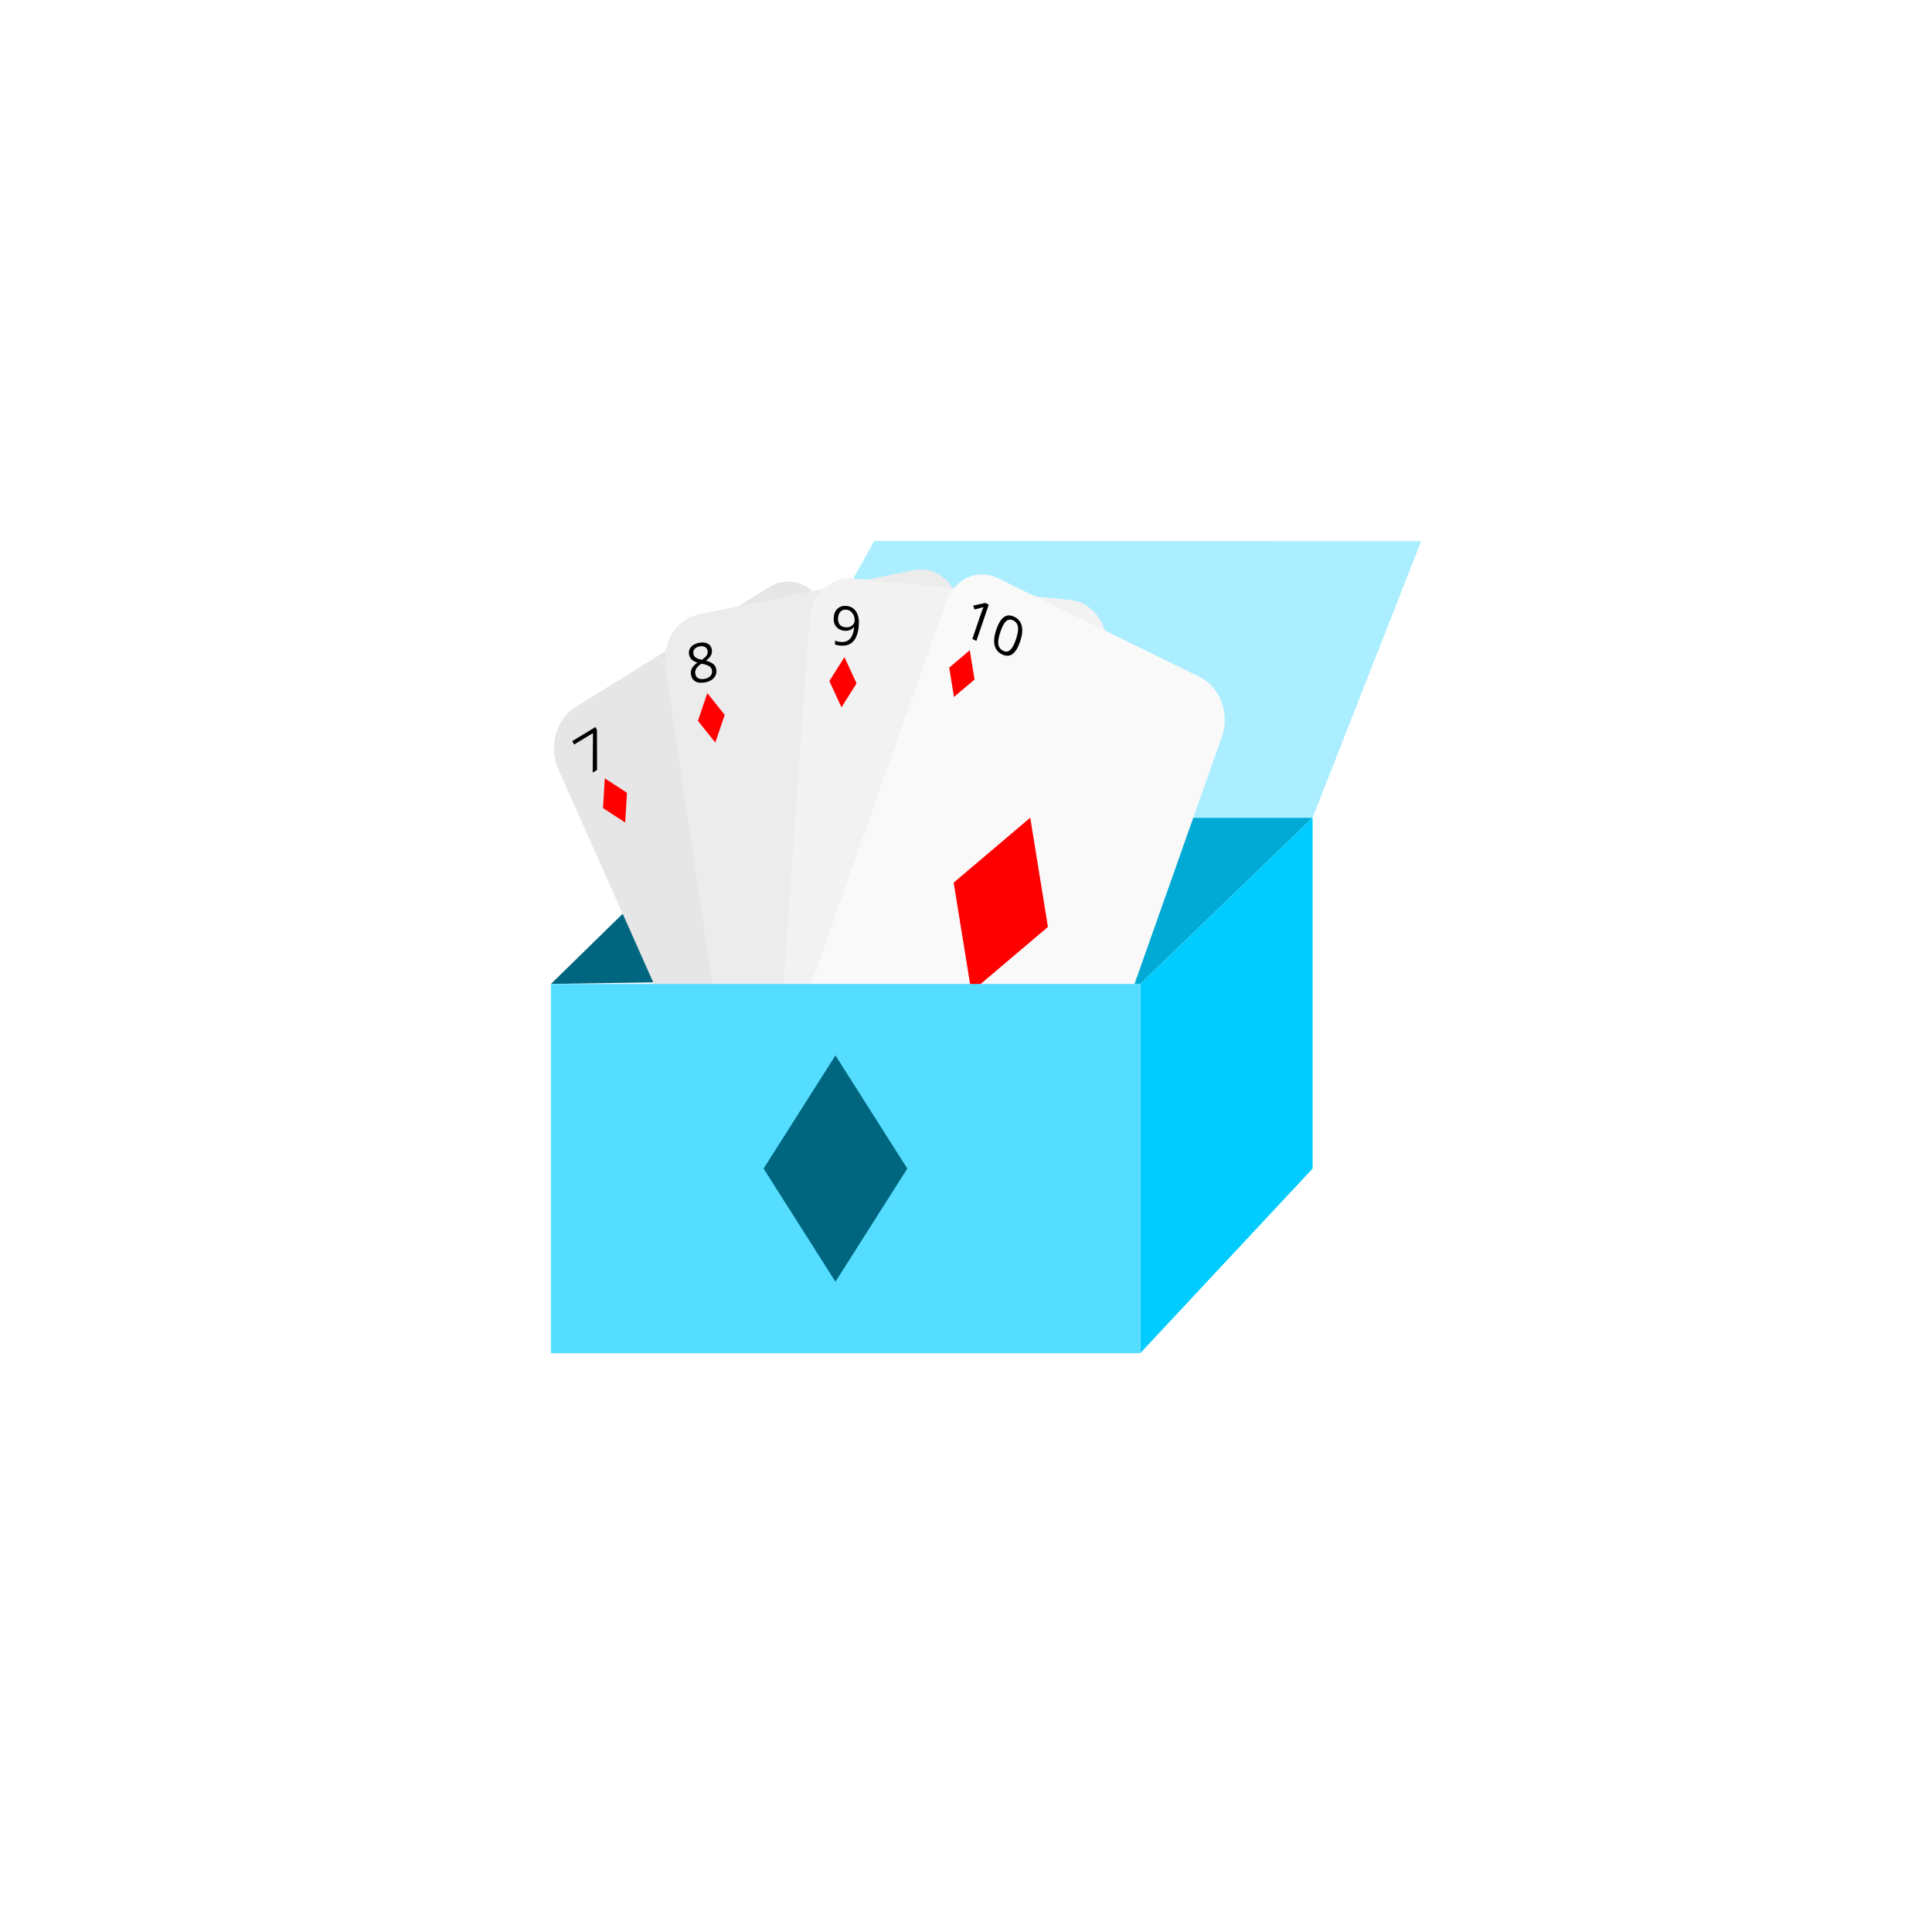
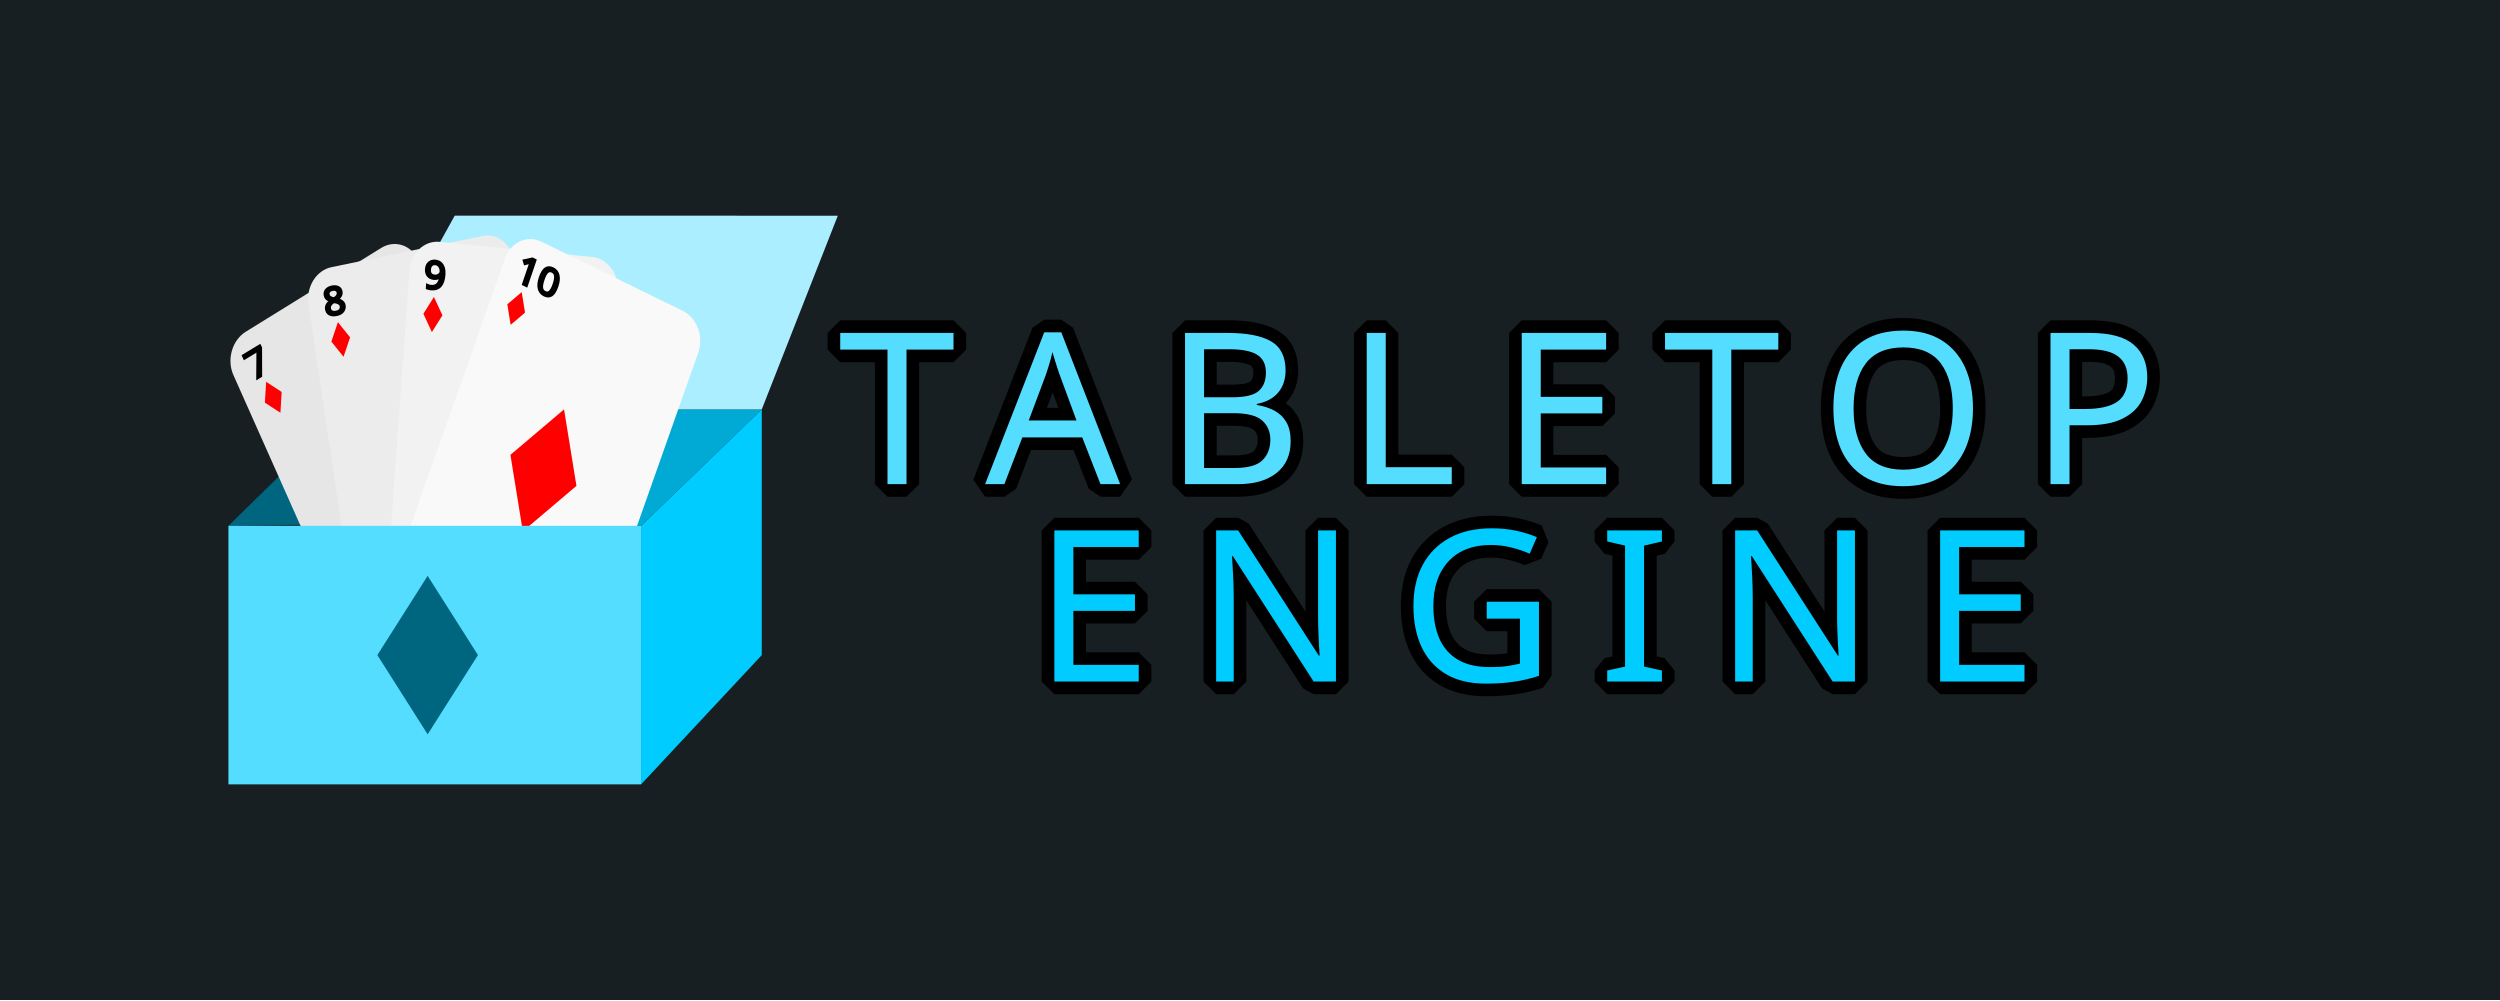
- <svg xmlns="http://www.w3.org/2000/svg" width="1000" height="1000" viewBox="0 0 264.583 264.583" version="1.1" id="svg1" xml:space="preserve">
+ <svg xmlns="http://www.w3.org/2000/svg" width="300mm" height="120mm" viewBox="0 0 300 120" version="1.1" id="svg1" xml:space="preserve">
  <defs id="defs1" />
-   <g id="layer1" transform="matrix(0.7616288,0,0,0.8970166,-2.951955,-68.83752)">
-     <path style="fill:#00aad4;fill-opacity:1;stroke:#000000;stroke-width:0;stroke-dasharray:none;stroke-opacity:1;paint-order:markers fill stroke" d="M 239.894,201.579 H 133.491 l -0.531,24.98 75.94,0.4 z" id="path75" />
-     <path style="fill:#006680;fill-opacity:1;stroke:#000000;stroke-width:0;stroke-dasharray:none;stroke-opacity:1;paint-order:markers fill stroke" d="m 133.491,201.579 -30.548,25.38 30.017,-0.4 z" id="path76" />
-     <path style="fill:#aaeeff;fill-opacity:1;stroke:#000000;stroke-width:0;stroke-dasharray:none;stroke-opacity:1;paint-order:markers fill stroke" d="m 239.894,201.579 19.523,-42.225 -98.363,-0.019 -27.563,42.244 z" id="path77" />
-     <g id="g77" transform="matrix(1.080017,0.1676145,-0.1676145,1.080017,22.86996,-39.08472)" style="stroke:#000000;stroke-width:0;stroke-dasharray:none;stroke-opacity:1;paint-order:markers fill stroke">
-       <g id="g52" transform="matrix(0.3829445,0.2144706,-0.2341302,0.3878716,144.1282,117.5879)" style="stroke:#000000;stroke-width:0;stroke-dasharray:none;stroke-opacity:1;paint-order:markers fill stroke">
-         <rect style="fill:#e6e6e6;fill-opacity:1;stroke:#000000;stroke-width:0;stroke-dasharray:none;stroke-opacity:1;paint-order:markers fill stroke" id="rect49" width="192.509" height="107.706" x="84.682" y="65.737" ry="14.461" transform="rotate(23.28354)" />
-         <rect style="fill:#ff0000;fill-opacity:1;stroke:#000000;stroke-width:0;stroke-dasharray:none;stroke-opacity:1;paint-order:markers fill stroke" id="rect50" width="35.18" height="35.18" x="-239.96" y="-30.182" transform="matrix(-0.5907673,-0.806842,0.9878831,-0.1551997,0,0)" />
-         <text xml:space="preserve" style="font-style:normal;font-variant:normal;font-weight:normal;font-stretch:normal;font-size:12.927px;font-family:'Showcard Gothic';-inkscape-font-specification:'Showcard Gothic, Normal';font-variant-ligatures:normal;font-variant-caps:normal;font-variant-numeric:normal;font-variant-east-asian:normal;letter-spacing:0px;display:inline;fill:#000000;fill-opacity:1;stroke:#000000;stroke-width:0;stroke-dasharray:none;stroke-opacity:1;paint-order:markers fill stroke" x="-172.718" y="176.722" id="text50" transform="matrix(0.6168725,-1.398823,1.254057,0.5215998,-82.90658,-139.5598)">
-           <tspan id="tspan50" style="font-style:normal;font-variant:normal;font-weight:normal;font-stretch:normal;font-family:'Open Sans';-inkscape-font-specification:'Open Sans';fill:#000000;fill-opacity:1;stroke:#000000;stroke-width:0;stroke-dasharray:none;stroke-opacity:1;paint-order:markers fill stroke" x="-172.718" y="176.722">7</tspan>
-         </text>
-         <rect style="fill:#ff0000;fill-opacity:1;stroke:#000000;stroke-width:0;stroke-dasharray:none;stroke-opacity:1;paint-order:markers fill stroke" id="rect51" width="6.556" height="6.556" x="-275.739" y="-76.092" transform="matrix(-0.8511896,-1.162514,1.423362,-0.2236149,-82.90658,-139.5598)" />
-         <text xml:space="preserve" style="font-style:normal;font-variant:normal;font-weight:normal;font-stretch:normal;font-size:12.927px;font-family:'Showcard Gothic';-inkscape-font-specification:'Showcard Gothic, Normal';font-variant-ligatures:normal;font-variant-caps:normal;font-variant-numeric:normal;font-variant-east-asian:normal;letter-spacing:0px;display:inline;fill:#000000;fill-opacity:1;stroke:#000000;stroke-width:0;stroke-dasharray:none;stroke-opacity:1;paint-order:markers fill stroke" x="111.552" y="-286.744" id="text51" transform="matrix(-0.6168725,1.398823,-1.254057,-0.5215998,-82.90658,-139.5598)">
-           <tspan id="tspan51" style="font-style:normal;font-variant:normal;font-weight:normal;font-stretch:normal;font-family:'Open Sans';-inkscape-font-specification:'Open Sans';fill:#000000;fill-opacity:1;stroke:#000000;stroke-width:0;stroke-dasharray:none;stroke-opacity:1;paint-order:markers fill stroke" x="111.552" y="-286.744">7</tspan>
-         </text>
-         <rect style="fill:#ff0000;fill-opacity:1;stroke:#000000;stroke-width:0;stroke-dasharray:none;stroke-opacity:1;paint-order:markers fill stroke" id="rect52" width="6.556" height="6.556" x="266.714" y="-36.835" transform="matrix(0.8511896,1.162514,-1.423362,0.2236149,-82.90658,-139.5598)" />
+   <g id="layer1">
+     <rect style="fill:#171f22;fill-opacity:1;stroke:none;stroke-width:0;stroke-dasharray:none;paint-order:markers fill stroke" id="rect1" width="300" height="120" x="2.8421709e-14" y="0" />
+     <g id="g2" transform="translate(-27.61031,-48.66192)" style="stroke:#000000;stroke-opacity:1">
+       <g id="layer1-8" transform="matrix(0.4673213,0,0,0.5503928,-8.092009,-18.83741)" style="stroke:#000000;stroke-opacity:1">
+         <g id="g1" transform="translate(22.10094,8.740575)" style="stroke:#000000;stroke-opacity:1">
+           <path style="fill:#00aad4;fill-opacity:1;stroke:#000000;stroke-width:0;stroke-dasharray:none;stroke-opacity:1;paint-order:markers fill stroke" d="M 249.906,203.156 H 143.504 l -0.531,24.98 75.94,0.4 z" id="path75" />
+           <path style="fill:#006680;fill-opacity:1;stroke:#000000;stroke-width:0;stroke-dasharray:none;stroke-opacity:1;paint-order:markers fill stroke" d="m 143.504,203.156 -30.548,25.38 30.017,-0.4 z" id="path76" />
+           <path style="fill:#aaeeff;fill-opacity:1;stroke:#000000;stroke-width:0;stroke-dasharray:none;stroke-opacity:1;paint-order:markers fill stroke" d="m 249.906,203.156 19.523,-42.225 -98.363,-0.019 -27.563,42.244 z" id="path77" />
+           <g id="g77" transform="matrix(1.080017,0.1676145,-0.1676145,1.080017,32.88238,-37.50826)" style="stroke:#000000;stroke-width:0;stroke-dasharray:none;stroke-opacity:1;paint-order:markers fill stroke">
+             <g id="g52" transform="matrix(0.3829445,0.2144706,-0.2341302,0.3878716,144.1282,117.5879)" style="stroke:#000000;stroke-width:0;stroke-dasharray:none;stroke-opacity:1;paint-order:markers fill stroke">
+               <rect style="fill:#e6e6e6;fill-opacity:1;stroke:#000000;stroke-width:0;stroke-dasharray:none;stroke-opacity:1;paint-order:markers fill stroke" id="rect49" width="192.509" height="107.706" x="84.682" y="65.737" ry="14.461" transform="rotate(23.28354)" />
+               <rect style="fill:#ff0000;fill-opacity:1;stroke:#000000;stroke-width:0;stroke-dasharray:none;stroke-opacity:1;paint-order:markers fill stroke" id="rect50" width="35.18" height="35.18" x="-239.96" y="-30.182" transform="matrix(-0.5907673,-0.806842,0.9878831,-0.1551997,0,0)" />
+               <text xml:space="preserve" style="font-style:normal;font-variant:normal;font-weight:normal;font-stretch:normal;font-size:12.927px;font-family:'Showcard Gothic';-inkscape-font-specification:'Showcard Gothic, Normal';font-variant-ligatures:normal;font-variant-caps:normal;font-variant-numeric:normal;font-variant-east-asian:normal;letter-spacing:0px;display:inline;fill:#000000;fill-opacity:1;stroke:#000000;stroke-width:0.989;stroke-dasharray:none;stroke-opacity:1;paint-order:markers fill stroke" x="-172.718" y="176.722" id="text50" transform="matrix(0.6168725,-1.398823,1.254057,0.5215998,-82.90658,-139.5598)">
+                 <tspan id="tspan50" style="font-style:normal;font-variant:normal;font-weight:normal;font-stretch:normal;font-family:'Open Sans';-inkscape-font-specification:'Open Sans';fill:#000000;fill-opacity:1;stroke:#000000;stroke-width:0.989;stroke-dasharray:none;stroke-opacity:1;paint-order:markers fill stroke" x="-172.718" y="176.722">7</tspan>
+               </text>
+               <rect style="fill:#ff0000;fill-opacity:1;stroke:#000000;stroke-width:0;stroke-dasharray:none;stroke-opacity:1;paint-order:markers fill stroke" id="rect51" width="6.556" height="6.556" x="-275.739" y="-76.092" transform="matrix(-0.8511896,-1.162514,1.423362,-0.2236149,-82.90658,-139.5598)" />
+               <text xml:space="preserve" style="font-style:normal;font-variant:normal;font-weight:normal;font-stretch:normal;font-size:12.927px;font-family:'Showcard Gothic';-inkscape-font-specification:'Showcard Gothic, Normal';font-variant-ligatures:normal;font-variant-caps:normal;font-variant-numeric:normal;font-variant-east-asian:normal;letter-spacing:0px;display:inline;fill:#000000;fill-opacity:1;stroke:#000000;stroke-width:0.989;stroke-dasharray:none;stroke-opacity:1;paint-order:markers fill stroke" x="111.552" y="-286.744" id="text51" transform="matrix(-0.6168725,1.398823,-1.254057,-0.5215998,-82.90658,-139.5598)">
+                 <tspan id="tspan51" style="font-style:normal;font-variant:normal;font-weight:normal;font-stretch:normal;font-family:'Open Sans';-inkscape-font-specification:'Open Sans';fill:#000000;fill-opacity:1;stroke:#000000;stroke-width:0.989;stroke-dasharray:none;stroke-opacity:1;paint-order:markers fill stroke" x="111.552" y="-286.744">7</tspan>
+               </text>
+               <rect style="fill:#ff0000;fill-opacity:1;stroke:#000000;stroke-width:0;stroke-dasharray:none;stroke-opacity:1;paint-order:markers fill stroke" id="rect52" width="6.556" height="6.556" x="266.714" y="-36.835" transform="matrix(0.8511896,1.162514,-1.423362,0.2236149,-82.90658,-139.5598)" />
+             </g>
+             <g id="g56" transform="matrix(0.2992198,0.32111,-0.3413354,0.2979118,182.558,116.3246)" style="stroke:#000000;stroke-width:0;stroke-dasharray:none;stroke-opacity:1;paint-order:markers fill stroke">
+               <rect style="fill:#ececec;fill-opacity:1;stroke:#000000;stroke-width:0;stroke-dasharray:none;stroke-opacity:1;paint-order:markers fill stroke" id="rect53" width="192.509" height="107.706" x="84.682" y="65.737" ry="14.461" transform="rotate(23.28354)" />
+               <rect style="fill:#ff0000;fill-opacity:1;stroke:#000000;stroke-width:0;stroke-dasharray:none;stroke-opacity:1;paint-order:markers fill stroke" id="rect54" width="35.18" height="35.18" x="-239.96" y="-30.182" transform="matrix(-0.5907673,-0.806842,0.9878831,-0.1551997,0,0)" />
+               <text xml:space="preserve" style="font-style:normal;font-variant:normal;font-weight:normal;font-stretch:normal;font-size:12.927px;font-family:'Showcard Gothic';-inkscape-font-specification:'Showcard Gothic, Normal';font-variant-ligatures:normal;font-variant-caps:normal;font-variant-numeric:normal;font-variant-east-asian:normal;letter-spacing:0px;display:inline;fill:#000000;fill-opacity:1;stroke:#000000;stroke-width:0.989;stroke-dasharray:none;stroke-opacity:1;paint-order:markers fill stroke" x="-172.718" y="176.722" id="text54" transform="matrix(0.6168725,-1.398823,1.254057,0.5215998,-82.90658,-139.5598)">
+                 <tspan id="tspan54" style="font-style:normal;font-variant:normal;font-weight:normal;font-stretch:normal;font-family:'Open Sans';-inkscape-font-specification:'Open Sans';fill:#000000;fill-opacity:1;stroke:#000000;stroke-width:0.989;stroke-dasharray:none;stroke-opacity:1;paint-order:markers fill stroke" x="-172.718" y="176.722">8</tspan>
+               </text>
+               <rect style="fill:#ff0000;fill-opacity:1;stroke:#000000;stroke-width:0;stroke-dasharray:none;stroke-opacity:1;paint-order:markers fill stroke" id="rect55" width="6.556" height="6.556" x="-275.739" y="-76.092" transform="matrix(-0.8511896,-1.162514,1.423362,-0.2236149,-82.90658,-139.5598)" />
+               <text xml:space="preserve" style="font-style:normal;font-variant:normal;font-weight:normal;font-stretch:normal;font-size:12.927px;font-family:'Showcard Gothic';-inkscape-font-specification:'Showcard Gothic, Normal';font-variant-ligatures:normal;font-variant-caps:normal;font-variant-numeric:normal;font-variant-east-asian:normal;letter-spacing:0px;display:inline;fill:#000000;fill-opacity:1;stroke:#000000;stroke-width:0.989;stroke-dasharray:none;stroke-opacity:1;paint-order:markers fill stroke" x="111.552" y="-286.744" id="text55" transform="matrix(-0.6168725,1.398823,-1.254057,-0.5215998,-82.90658,-139.5598)">
+                 <tspan style="font-style:normal;font-variant:normal;font-weight:normal;font-stretch:normal;font-family:'Open Sans';-inkscape-font-specification:'Open Sans';fill:#000000;fill-opacity:1;stroke:#000000;stroke-width:0.989;stroke-dasharray:none;stroke-opacity:1;paint-order:markers fill stroke" x="111.552" y="-286.744" id="tspan64">8</tspan>
+               </text>
+               <rect style="fill:#ff0000;fill-opacity:1;stroke:#000000;stroke-width:0;stroke-dasharray:none;stroke-opacity:1;paint-order:markers fill stroke" id="rect56" width="6.556" height="6.556" x="266.714" y="-36.835" transform="matrix(0.8511896,1.162514,-1.423362,0.2236149,-82.90658,-139.5598)" />
+             </g>
+             <g id="g60" transform="matrix(0.2076495,0.3866857,-0.4059123,0.2012375,219.8436,123.8154)" style="stroke:#000000;stroke-width:0;stroke-dasharray:none;stroke-opacity:1;paint-order:markers fill stroke">
+               <rect style="fill:#f2f2f2;fill-opacity:1;stroke:#000000;stroke-width:0;stroke-dasharray:none;stroke-opacity:1;paint-order:markers fill stroke" id="rect57" width="192.509" height="107.706" x="84.682" y="65.737" ry="14.461" transform="rotate(23.28354)" />
+               <rect style="fill:#ff0000;fill-opacity:1;stroke:#000000;stroke-width:0;stroke-dasharray:none;stroke-opacity:1;paint-order:markers fill stroke" id="rect58" width="35.18" height="35.18" x="-239.96" y="-30.182" transform="matrix(-0.5907673,-0.806842,0.9878831,-0.1551997,0,0)" />
+               <text xml:space="preserve" style="font-style:normal;font-variant:normal;font-weight:normal;font-stretch:normal;font-size:12.927px;font-family:'Showcard Gothic';-inkscape-font-specification:'Showcard Gothic, Normal';font-variant-ligatures:normal;font-variant-caps:normal;font-variant-numeric:normal;font-variant-east-asian:normal;letter-spacing:0px;display:inline;fill:#000000;fill-opacity:1;stroke:#000000;stroke-width:0.989;stroke-dasharray:none;stroke-opacity:1;paint-order:markers fill stroke" x="-172.718" y="176.722" id="text58" transform="matrix(0.6168725,-1.398823,1.254057,0.5215998,-82.90658,-139.5598)">
+                 <tspan id="tspan58" style="font-style:normal;font-variant:normal;font-weight:normal;font-stretch:normal;font-family:'Open Sans';-inkscape-font-specification:'Open Sans';fill:#000000;fill-opacity:1;stroke:#000000;stroke-width:0.989;stroke-dasharray:none;stroke-opacity:1;paint-order:markers fill stroke" x="-172.718" y="176.722">9</tspan>
+               </text>
+               <rect style="fill:#ff0000;fill-opacity:1;stroke:#000000;stroke-width:0;stroke-dasharray:none;stroke-opacity:1;paint-order:markers fill stroke" id="rect59" width="6.556" height="6.556" x="-275.739" y="-76.092" transform="matrix(-0.8511896,-1.162514,1.423362,-0.2236149,-82.90658,-139.5598)" />
+               <text xml:space="preserve" style="font-style:normal;font-variant:normal;font-weight:normal;font-stretch:normal;font-size:12.927px;font-family:'Showcard Gothic';-inkscape-font-specification:'Showcard Gothic, Normal';font-variant-ligatures:normal;font-variant-caps:normal;font-variant-numeric:normal;font-variant-east-asian:normal;letter-spacing:0px;display:inline;fill:#000000;fill-opacity:1;stroke:#000000;stroke-width:0.989;stroke-dasharray:none;stroke-opacity:1;paint-order:markers fill stroke" x="111.552" y="-286.744" id="text59" transform="matrix(-0.6168725,1.398823,-1.254057,-0.5215998,-82.90658,-139.5598)">
+                 <tspan id="tspan59" style="font-style:normal;font-variant:normal;font-weight:normal;font-stretch:normal;font-family:'Open Sans';-inkscape-font-specification:'Open Sans';fill:#000000;fill-opacity:1;stroke:#000000;stroke-width:0.989;stroke-dasharray:none;stroke-opacity:1;paint-order:markers fill stroke" x="111.552" y="-286.744">9</tspan>
+               </text>
+               <rect style="fill:#ff0000;fill-opacity:1;stroke:#000000;stroke-width:0;stroke-dasharray:none;stroke-opacity:1;paint-order:markers fill stroke" id="rect60" width="6.556" height="6.556" x="266.714" y="-36.835" transform="matrix(0.8511896,1.162514,-1.423362,0.2236149,-82.90658,-139.5598)" />
+             </g>
+             <g id="g64" transform="matrix(0.07972926,0.4316102,-0.4479626,0.06775533,252.9293,143.4058)" style="stroke:#000000;stroke-width:0;stroke-dasharray:none;stroke-opacity:1;paint-order:markers fill stroke">
+               <rect style="fill:#f9f9f9;fill-opacity:1;stroke:#000000;stroke-width:0;stroke-dasharray:none;stroke-opacity:1;paint-order:markers fill stroke" id="rect61" width="192.509" height="107.706" x="84.682" y="65.737" ry="14.461" transform="rotate(23.28354)" />
+               <rect style="fill:#ff0000;fill-opacity:1;stroke:#000000;stroke-width:0;stroke-dasharray:none;stroke-opacity:1;paint-order:markers fill stroke" id="rect62" width="35.18" height="35.18" x="-239.96" y="-30.182" transform="matrix(-0.5907673,-0.806842,0.9878831,-0.1551997,0,0)" />
+               <text xml:space="preserve" style="font-style:normal;font-variant:normal;font-weight:normal;font-stretch:normal;font-size:12.927px;font-family:'Showcard Gothic';-inkscape-font-specification:'Showcard Gothic, Normal';font-variant-ligatures:normal;font-variant-caps:normal;font-variant-numeric:normal;font-variant-east-asian:normal;letter-spacing:0px;display:inline;fill:#000000;fill-opacity:1;stroke:#000000;stroke-width:0.989;stroke-dasharray:none;stroke-opacity:1;paint-order:markers fill stroke" x="-172.718" y="176.722" id="text62" transform="matrix(0.6168725,-1.398823,1.254057,0.5215998,-82.90658,-139.5598)">
+                 <tspan id="tspan62" style="font-style:normal;font-variant:normal;font-weight:normal;font-stretch:normal;font-family:'Open Sans';-inkscape-font-specification:'Open Sans';fill:#000000;fill-opacity:1;stroke:#000000;stroke-width:0.989;stroke-dasharray:none;stroke-opacity:1;paint-order:markers fill stroke" x="-172.718" y="176.722">10</tspan>
+               </text>
+               <rect style="fill:#ff0000;fill-opacity:1;stroke:#000000;stroke-width:0;stroke-dasharray:none;stroke-opacity:1;paint-order:markers fill stroke" id="rect63" width="6.556" height="6.556" x="-275.739" y="-76.092" transform="matrix(-0.8511896,-1.162514,1.423362,-0.2236149,-82.90658,-139.5598)" />
+               <text xml:space="preserve" style="font-style:normal;font-variant:normal;font-weight:normal;font-stretch:normal;font-size:12.927px;font-family:'Showcard Gothic';-inkscape-font-specification:'Showcard Gothic, Normal';font-variant-ligatures:normal;font-variant-caps:normal;font-variant-numeric:normal;font-variant-east-asian:normal;letter-spacing:0px;display:inline;fill:#000000;fill-opacity:1;stroke:#000000;stroke-width:0.989;stroke-dasharray:none;stroke-opacity:1;paint-order:markers fill stroke" x="111.552" y="-286.744" id="text63" transform="matrix(-0.6168725,1.398823,-1.254057,-0.5215998,-82.90658,-139.5598)">
+                 <tspan id="tspan63" style="font-style:normal;font-variant:normal;font-weight:normal;font-stretch:normal;font-family:'Open Sans';-inkscape-font-specification:'Open Sans';fill:#000000;fill-opacity:1;stroke:#000000;stroke-width:0.989;stroke-dasharray:none;stroke-opacity:1;paint-order:markers fill stroke" x="111.552" y="-286.744">10</tspan>
+               </text>
+               <rect style="fill:#ff0000;fill-opacity:1;stroke:#000000;stroke-width:0;stroke-dasharray:none;stroke-opacity:1;paint-order:markers fill stroke" id="rect64" width="6.556" height="6.556" x="266.714" y="-36.835" transform="matrix(0.8511896,1.162514,-1.423362,0.2236149,-82.90658,-139.5598)" />
+             </g>
+           </g>
+           <path style="fill:#00ccff;fill-opacity:1;stroke:#000000;stroke-width:0;stroke-dasharray:none;stroke-opacity:1;paint-order:markers fill stroke" d="m 218.913,284.91 30.993,-28.187 v -53.567 l -30.993,25.38 z" id="path74" />
+           <rect style="fill:#55ddff;fill-opacity:1;stroke:#000000;stroke-width:0;stroke-dasharray:none;stroke-opacity:1;paint-order:markers fill stroke" id="rect74" width="105.957" height="56.374" x="112.956" y="228.536" />
+           <rect style="fill:#006680;fill-opacity:1;stroke:#000000;stroke-width:0;stroke-dasharray:none;stroke-opacity:1;paint-order:markers fill stroke" id="rect78" width="21.576" height="21.576" x="-34.065" y="286.508" transform="matrix(0.5988976,-0.8008256,0.5988976,0.8008256,0,0)" />
+         </g>
      </g>
-       <g id="g56" transform="matrix(0.2992198,0.32111,-0.3413354,0.2979118,182.558,116.3246)" style="stroke:#000000;stroke-width:0;stroke-dasharray:none;stroke-opacity:1;paint-order:markers fill stroke">
-         <rect style="fill:#ececec;fill-opacity:1;stroke:#000000;stroke-width:0;stroke-dasharray:none;stroke-opacity:1;paint-order:markers fill stroke" id="rect53" width="192.509" height="107.706" x="84.682" y="65.737" ry="14.461" transform="rotate(23.28354)" />
-         <rect style="fill:#ff0000;fill-opacity:1;stroke:#000000;stroke-width:0;stroke-dasharray:none;stroke-opacity:1;paint-order:markers fill stroke" id="rect54" width="35.18" height="35.18" x="-239.96" y="-30.182" transform="matrix(-0.5907673,-0.806842,0.9878831,-0.1551997,0,0)" />
-         <text xml:space="preserve" style="font-style:normal;font-variant:normal;font-weight:normal;font-stretch:normal;font-size:12.927px;font-family:'Showcard Gothic';-inkscape-font-specification:'Showcard Gothic, Normal';font-variant-ligatures:normal;font-variant-caps:normal;font-variant-numeric:normal;font-variant-east-asian:normal;letter-spacing:0px;display:inline;fill:#000000;fill-opacity:1;stroke:#000000;stroke-width:0;stroke-dasharray:none;stroke-opacity:1;paint-order:markers fill stroke" x="-172.718" y="176.722" id="text54" transform="matrix(0.6168725,-1.398823,1.254057,0.5215998,-82.90658,-139.5598)">
-           <tspan id="tspan54" style="font-style:normal;font-variant:normal;font-weight:normal;font-stretch:normal;font-family:'Open Sans';-inkscape-font-specification:'Open Sans';fill:#000000;fill-opacity:1;stroke:#000000;stroke-width:0;stroke-dasharray:none;stroke-opacity:1;paint-order:markers fill stroke" x="-172.718" y="176.722">8</tspan>
-         </text>
-         <rect style="fill:#ff0000;fill-opacity:1;stroke:#000000;stroke-width:0;stroke-dasharray:none;stroke-opacity:1;paint-order:markers fill stroke" id="rect55" width="6.556" height="6.556" x="-275.739" y="-76.092" transform="matrix(-0.8511896,-1.162514,1.423362,-0.2236149,-82.90658,-139.5598)" />
-         <text xml:space="preserve" style="font-style:normal;font-variant:normal;font-weight:normal;font-stretch:normal;font-size:12.927px;font-family:'Showcard Gothic';-inkscape-font-specification:'Showcard Gothic, Normal';font-variant-ligatures:normal;font-variant-caps:normal;font-variant-numeric:normal;font-variant-east-asian:normal;letter-spacing:0px;display:inline;fill:#000000;fill-opacity:1;stroke:#000000;stroke-width:0;stroke-dasharray:none;stroke-opacity:1;paint-order:markers fill stroke" x="111.552" y="-286.744" id="text55" transform="matrix(-0.6168725,1.398823,-1.254057,-0.5215998,-82.90658,-139.5598)">
-           <tspan style="font-style:normal;font-variant:normal;font-weight:normal;font-stretch:normal;font-family:'Open Sans';-inkscape-font-specification:'Open Sans';fill:#000000;fill-opacity:1;stroke:#000000;stroke-width:0;stroke-dasharray:none;stroke-opacity:1;paint-order:markers fill stroke" x="111.552" y="-286.744" id="tspan64">8</tspan>
-         </text>
-         <rect style="fill:#ff0000;fill-opacity:1;stroke:#000000;stroke-width:0;stroke-dasharray:none;stroke-opacity:1;paint-order:markers fill stroke" id="rect56" width="6.556" height="6.556" x="266.714" y="-36.835" transform="matrix(0.8511896,1.162514,-1.423362,0.2236149,-82.90658,-139.5598)" />
-       </g>
-       <g id="g60" transform="matrix(0.2076495,0.3866857,-0.4059123,0.2012375,219.8436,123.8154)" style="stroke:#000000;stroke-width:0;stroke-dasharray:none;stroke-opacity:1;paint-order:markers fill stroke">
-         <rect style="fill:#f2f2f2;fill-opacity:1;stroke:#000000;stroke-width:0;stroke-dasharray:none;stroke-opacity:1;paint-order:markers fill stroke" id="rect57" width="192.509" height="107.706" x="84.682" y="65.737" ry="14.461" transform="rotate(23.28354)" />
-         <rect style="fill:#ff0000;fill-opacity:1;stroke:#000000;stroke-width:0;stroke-dasharray:none;stroke-opacity:1;paint-order:markers fill stroke" id="rect58" width="35.18" height="35.18" x="-239.96" y="-30.182" transform="matrix(-0.5907673,-0.806842,0.9878831,-0.1551997,0,0)" />
-         <text xml:space="preserve" style="font-style:normal;font-variant:normal;font-weight:normal;font-stretch:normal;font-size:12.927px;font-family:'Showcard Gothic';-inkscape-font-specification:'Showcard Gothic, Normal';font-variant-ligatures:normal;font-variant-caps:normal;font-variant-numeric:normal;font-variant-east-asian:normal;letter-spacing:0px;display:inline;fill:#000000;fill-opacity:1;stroke:#000000;stroke-width:0;stroke-dasharray:none;stroke-opacity:1;paint-order:markers fill stroke" x="-172.718" y="176.722" id="text58" transform="matrix(0.6168725,-1.398823,1.254057,0.5215998,-82.90658,-139.5598)">
-           <tspan id="tspan58" style="font-style:normal;font-variant:normal;font-weight:normal;font-stretch:normal;font-family:'Open Sans';-inkscape-font-specification:'Open Sans';fill:#000000;fill-opacity:1;stroke:#000000;stroke-width:0;stroke-dasharray:none;stroke-opacity:1;paint-order:markers fill stroke" x="-172.718" y="176.722">9</tspan>
-         </text>
-         <rect style="fill:#ff0000;fill-opacity:1;stroke:#000000;stroke-width:0;stroke-dasharray:none;stroke-opacity:1;paint-order:markers fill stroke" id="rect59" width="6.556" height="6.556" x="-275.739" y="-76.092" transform="matrix(-0.8511896,-1.162514,1.423362,-0.2236149,-82.90658,-139.5598)" />
-         <text xml:space="preserve" style="font-style:normal;font-variant:normal;font-weight:normal;font-stretch:normal;font-size:12.927px;font-family:'Showcard Gothic';-inkscape-font-specification:'Showcard Gothic, Normal';font-variant-ligatures:normal;font-variant-caps:normal;font-variant-numeric:normal;font-variant-east-asian:normal;letter-spacing:0px;display:inline;fill:#000000;fill-opacity:1;stroke:#000000;stroke-width:0;stroke-dasharray:none;stroke-opacity:1;paint-order:markers fill stroke" x="111.552" y="-286.744" id="text59" transform="matrix(-0.6168725,1.398823,-1.254057,-0.5215998,-82.90658,-139.5598)">
-           <tspan id="tspan59" style="font-style:normal;font-variant:normal;font-weight:normal;font-stretch:normal;font-family:'Open Sans';-inkscape-font-specification:'Open Sans';fill:#000000;fill-opacity:1;stroke:#000000;stroke-width:0;stroke-dasharray:none;stroke-opacity:1;paint-order:markers fill stroke" x="111.552" y="-286.744">9</tspan>
-         </text>
-         <rect style="fill:#ff0000;fill-opacity:1;stroke:#000000;stroke-width:0;stroke-dasharray:none;stroke-opacity:1;paint-order:markers fill stroke" id="rect60" width="6.556" height="6.556" x="266.714" y="-36.835" transform="matrix(0.8511896,1.162514,-1.423362,0.2236149,-82.90658,-139.5598)" />
-       </g>
-       <g id="g64" transform="matrix(0.07972926,0.4316102,-0.4479626,0.06775533,252.9293,143.4058)" style="stroke:#000000;stroke-width:0;stroke-dasharray:none;stroke-opacity:1;paint-order:markers fill stroke">
-         <rect style="fill:#f9f9f9;fill-opacity:1;stroke:#000000;stroke-width:0;stroke-dasharray:none;stroke-opacity:1;paint-order:markers fill stroke" id="rect61" width="192.509" height="107.706" x="84.682" y="65.737" ry="14.461" transform="rotate(23.28354)" />
-         <rect style="fill:#ff0000;fill-opacity:1;stroke:#000000;stroke-width:0;stroke-dasharray:none;stroke-opacity:1;paint-order:markers fill stroke" id="rect62" width="35.18" height="35.18" x="-239.96" y="-30.182" transform="matrix(-0.5907673,-0.806842,0.9878831,-0.1551997,0,0)" />
-         <text xml:space="preserve" style="font-style:normal;font-variant:normal;font-weight:normal;font-stretch:normal;font-size:12.927px;font-family:'Showcard Gothic';-inkscape-font-specification:'Showcard Gothic, Normal';font-variant-ligatures:normal;font-variant-caps:normal;font-variant-numeric:normal;font-variant-east-asian:normal;letter-spacing:0px;display:inline;fill:#000000;fill-opacity:1;stroke:#000000;stroke-width:0;stroke-dasharray:none;stroke-opacity:1;paint-order:markers fill stroke" x="-172.718" y="176.722" id="text62" transform="matrix(0.6168725,-1.398823,1.254057,0.5215998,-82.90658,-139.5598)">
-           <tspan id="tspan62" style="font-style:normal;font-variant:normal;font-weight:normal;font-stretch:normal;font-family:'Open Sans';-inkscape-font-specification:'Open Sans';fill:#000000;fill-opacity:1;stroke:#000000;stroke-width:0;stroke-dasharray:none;stroke-opacity:1;paint-order:markers fill stroke" x="-172.718" y="176.722">10</tspan>
-         </text>
-         <rect style="fill:#ff0000;fill-opacity:1;stroke:#000000;stroke-width:0;stroke-dasharray:none;stroke-opacity:1;paint-order:markers fill stroke" id="rect63" width="6.556" height="6.556" x="-275.739" y="-76.092" transform="matrix(-0.8511896,-1.162514,1.423362,-0.2236149,-82.90658,-139.5598)" />
-         <text xml:space="preserve" style="font-style:normal;font-variant:normal;font-weight:normal;font-stretch:normal;font-size:12.927px;font-family:'Showcard Gothic';-inkscape-font-specification:'Showcard Gothic, Normal';font-variant-ligatures:normal;font-variant-caps:normal;font-variant-numeric:normal;font-variant-east-asian:normal;letter-spacing:0px;display:inline;fill:#000000;fill-opacity:1;stroke:#000000;stroke-width:0;stroke-dasharray:none;stroke-opacity:1;paint-order:markers fill stroke" x="111.552" y="-286.744" id="text63" transform="matrix(-0.6168725,1.398823,-1.254057,-0.5215998,-82.90658,-139.5598)">
-           <tspan id="tspan63" style="font-style:normal;font-variant:normal;font-weight:normal;font-stretch:normal;font-family:'Open Sans';-inkscape-font-specification:'Open Sans';fill:#000000;fill-opacity:1;stroke:#000000;stroke-width:0;stroke-dasharray:none;stroke-opacity:1;paint-order:markers fill stroke" x="111.552" y="-286.744">10</tspan>
-         </text>
-         <rect style="fill:#ff0000;fill-opacity:1;stroke:#000000;stroke-width:0;stroke-dasharray:none;stroke-opacity:1;paint-order:markers fill stroke" id="rect64" width="6.556" height="6.556" x="266.714" y="-36.835" transform="matrix(0.8511896,1.162514,-1.423362,0.2236149,-82.90658,-139.5598)" />
-       </g>
+       <text xml:space="preserve" style="font-size:25.4px;font-family:Geoffrey;-inkscape-font-specification:Geoffrey;letter-spacing:5.292px;fill:#55ddff;fill-opacity:1;stroke:#000000;stroke-width:3.028;stroke-linecap:square;stroke-linejoin:bevel;stroke-miterlimit:86.9;stroke-dasharray:none;stroke-opacity:1;paint-order:markers stroke fill" x="128.189" y="106.758" id="text1">
+         <tspan id="tspan1" style="font-size:25.4px;fill:#55ddff;fill-opacity:1;stroke:#000000;stroke-width:3.028;stroke-dasharray:none;stroke-opacity:1;paint-order:markers stroke fill" x="128.189" y="106.758">TABLETOP</tspan>
+       </text>
+       <text xml:space="preserve" style="font-size:25.4px;font-family:Geoffrey;-inkscape-font-specification:Geoffrey;letter-spacing:5.292px;fill:#00ccff;fill-opacity:1;stroke:#000000;stroke-width:3.028;stroke-linecap:square;stroke-linejoin:bevel;stroke-miterlimit:86.9;stroke-dasharray:none;stroke-opacity:1;paint-order:markers stroke fill" x="151.665" y="130.452" id="text2">
+         <tspan id="tspan2" style="fill:#00ccff;fill-opacity:1;stroke:#000000;stroke-width:3.028;stroke-dasharray:none;stroke-opacity:1;paint-order:markers stroke fill" x="151.665" y="130.452">ENGINE</tspan>
+       </text>
    </g>
-     <path style="fill:#00ccff;fill-opacity:1;stroke:#000000;stroke-width:0;stroke-dasharray:none;stroke-opacity:1;paint-order:markers fill stroke" d="M 208.901,283.334 239.894,255.147 v -53.567 l -30.993,25.38 z" id="path74" />
-     <rect style="fill:#55ddff;fill-opacity:1;stroke:#000000;stroke-width:0;stroke-dasharray:none;stroke-opacity:1;paint-order:markers fill stroke" id="rect74" width="105.957" height="56.374" x="102.943" y="226.96" />
-     <rect style="fill:#006680;fill-opacity:1;stroke:#000000;stroke-width:0;stroke-dasharray:none;stroke-opacity:1;paint-order:markers fill stroke" id="rect78" width="21.576" height="21.576" x="-41.44" y="277.165" transform="matrix(0.5988976,-0.8008256,0.5988976,0.8008256,0,0)" />
  </g>
</svg>
